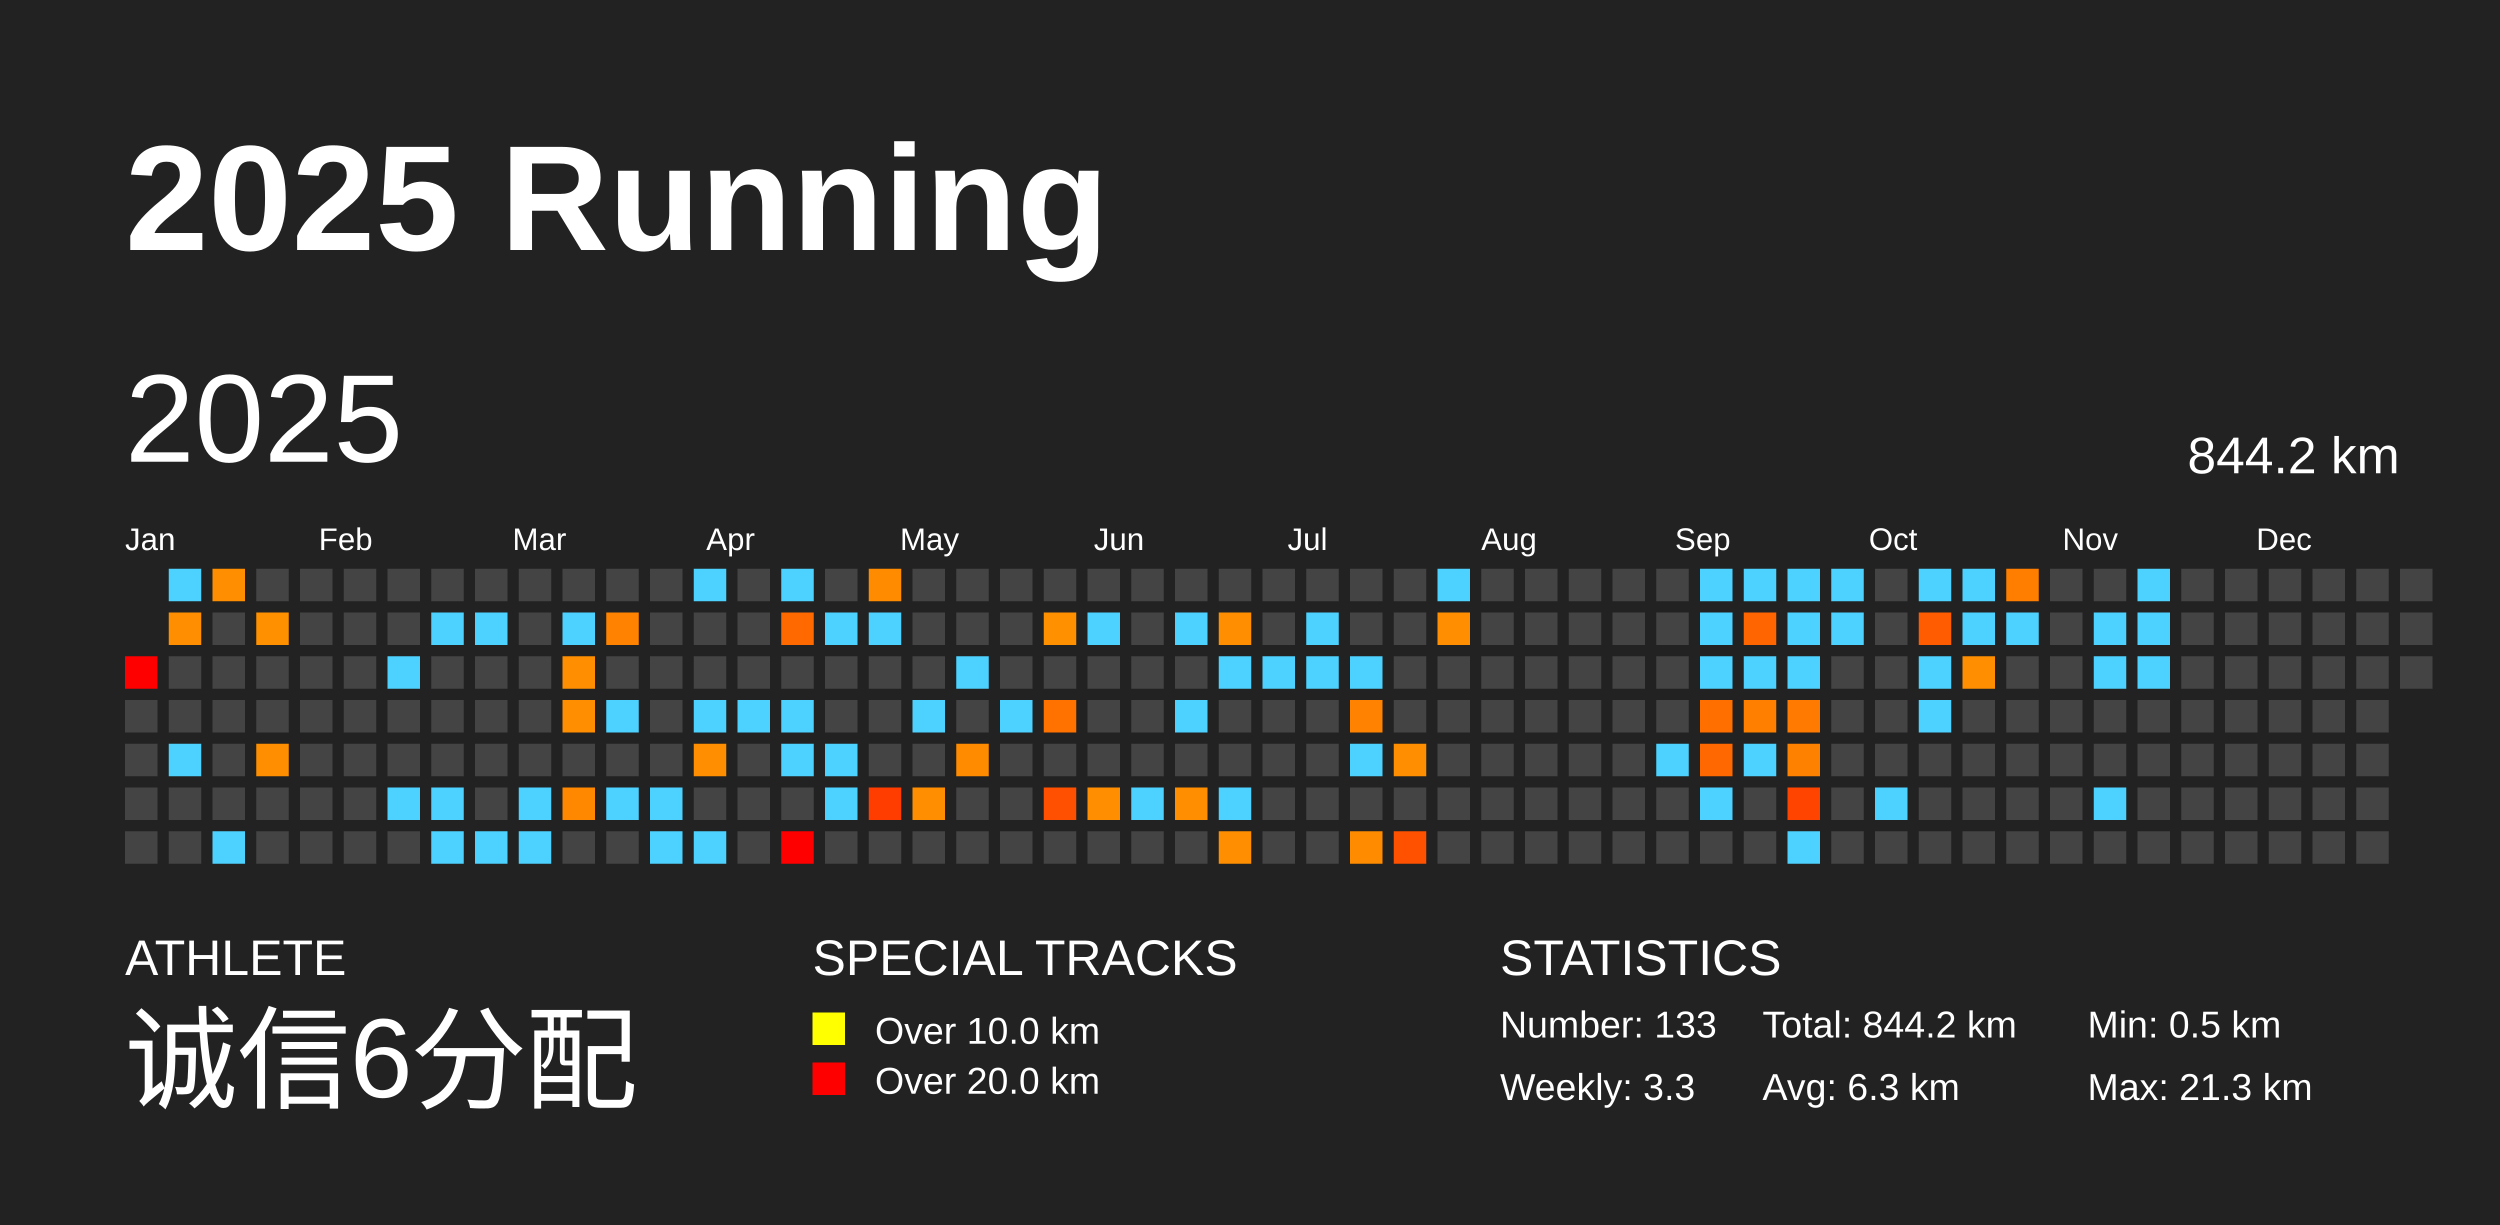
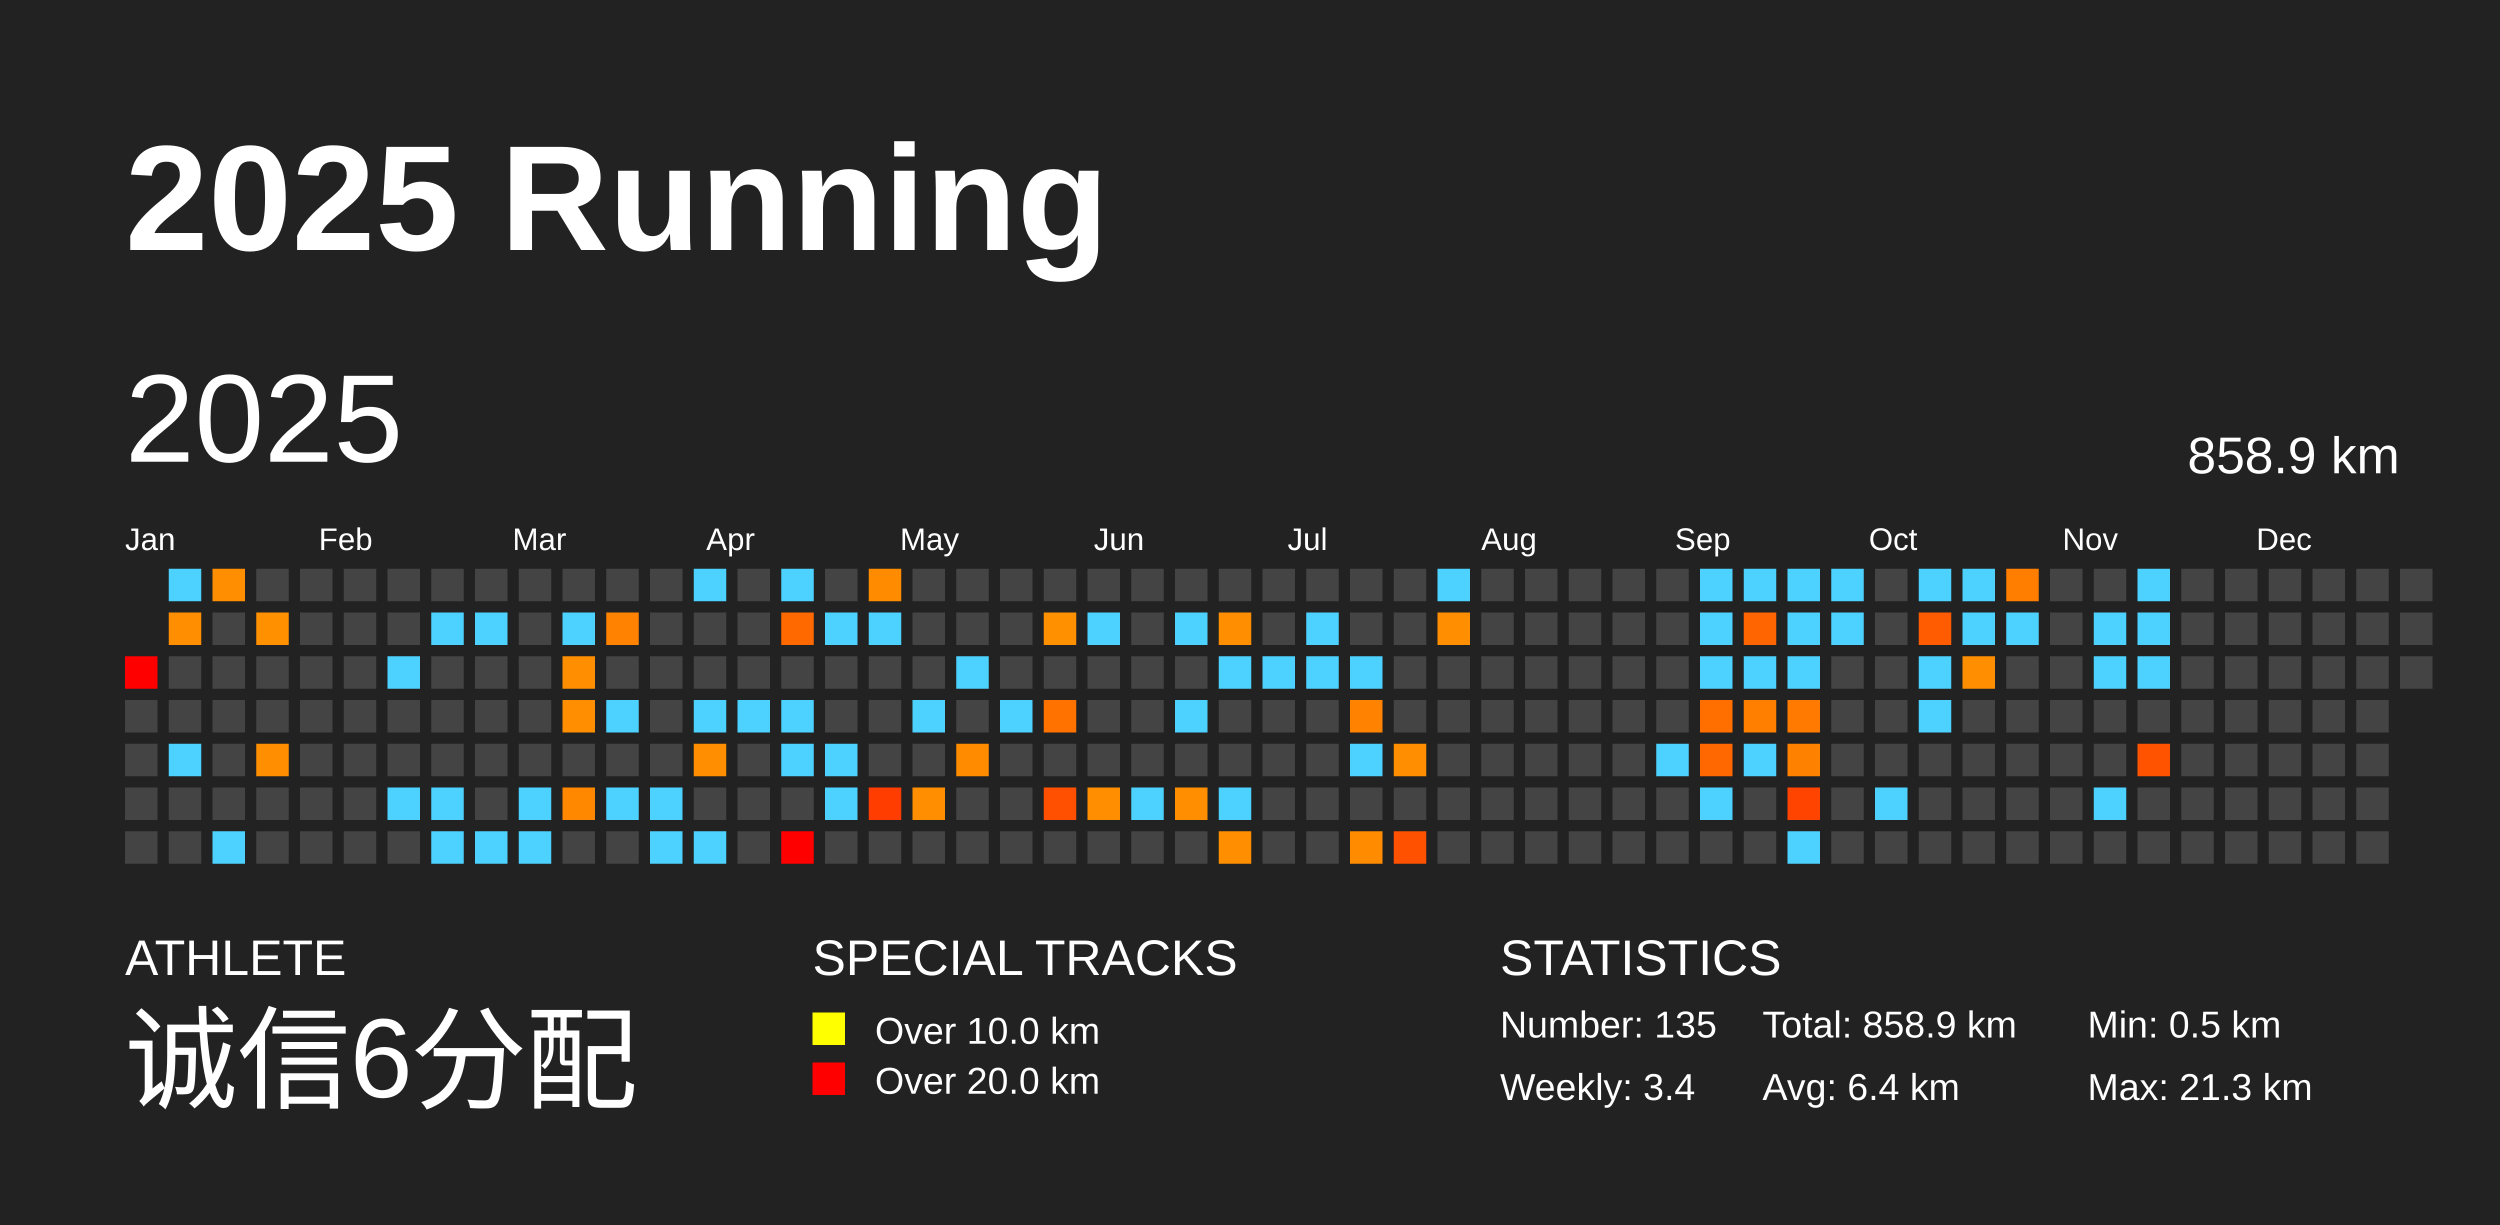
<svg xmlns="http://www.w3.org/2000/svg" baseProfile="full" height="98mm" version="1.1" viewBox="0,0,200,98" width="200mm">
  <defs />
  <rect fill="#222222" height="98" width="200" x="0" y="0" />
  <text fill="#FFFFFF" style="font-size:12px; font-family:Arial; font-weight:bold;" x="10" y="20">2025 Running</text>
  <text fill="#FFFFFF" style="font-size:4px; font-family:Arial" x="10" y="78">ATHLETE</text>
  <text fill="#FFFFFF" style="font-size:9px; font-family:Arial" x="10" y="88">诚信6分配</text>
  <text fill="#FFFFFF" style="font-size:4px; font-family:Arial" x="65" y="78">SPECIAL TRACKS</text>
  <rect fill="yellow" height="2.6" width="2.6" x="65" y="81" />
  <text fill="#FFFFFF" style="font-size:3px; font-family:Arial" x="70" y="83.5">Over 10.0 km</text>
  <rect fill="red" height="2.6" width="2.6" x="65" y="85" />
  <text fill="#FFFFFF" style="font-size:3px; font-family:Arial" x="70" y="87.5">Over 20.0 km</text>
  <text fill="#FFFFFF" style="font-size:4px; font-family:Arial" x="120" y="78">STATISTICS</text>
-   <text fill="#FFFFFF" style="font-size:3px; font-family:Arial" x="120" y="83">Number: 133</text>
-   <text fill="#FFFFFF" style="font-size:3px; font-family:Arial" x="120" y="88">Weekly: 3.3</text>
-   <text fill="#FFFFFF" style="font-size:3px; font-family:Arial" x="141" y="83">Total: 844.2 km</text>
-   <text fill="#FFFFFF" style="font-size:3px; font-family:Arial" x="141" y="88">Avg: 6.3 km</text>
+   <text fill="#FFFFFF" style="font-size:3px; font-family:Arial" x="120" y="83">Number: 135</text>
+   <text fill="#FFFFFF" style="font-size:3px; font-family:Arial" x="120" y="88">Weekly: 3.4</text>
+   <text fill="#FFFFFF" style="font-size:3px; font-family:Arial" x="141" y="83">Total: 858.9 km</text>
+   <text fill="#FFFFFF" style="font-size:3px; font-family:Arial" x="141" y="88">Avg: 6.4 km</text>
  <text fill="#FFFFFF" style="font-size:3px; font-family:Arial" x="167" y="83">Min: 0.5 km</text>
  <text fill="#FFFFFF" style="font-size:3px; font-family:Arial" x="167" y="88">Max: 21.3 km</text>
  <text dominant-baseline="hanging" fill="#FFFFFF" style="font-size:10.0px; font-family:Arial;" x="10" y="30">2025</text>
-   <text dominant-baseline="hanging" fill="#FFFFFF" style="font-size:4.125px; font-family:Arial;" x="175" y="35">844.2 km</text>
+   <text dominant-baseline="hanging" fill="#FFFFFF" style="font-size:4.125px; font-family:Arial;" x="175" y="35">858.9 km</text>
  <text fill="#FFFFFF" style="font-size:2.5px; font-family:Arial" x="10.0" y="44">Jan</text>
  <text fill="#FFFFFF" style="font-size:2.5px; font-family:Arial" x="25.5" y="44">Feb</text>
  <text fill="#FFFFFF" style="font-size:2.5px; font-family:Arial" x="41.0" y="44">Mar</text>
  <text fill="#FFFFFF" style="font-size:2.5px; font-family:Arial" x="56.5" y="44">Apr</text>
  <text fill="#FFFFFF" style="font-size:2.5px; font-family:Arial" x="72.0" y="44">May</text>
  <text fill="#FFFFFF" style="font-size:2.5px; font-family:Arial" x="87.5" y="44">Jun</text>
  <text fill="#FFFFFF" style="font-size:2.5px; font-family:Arial" x="103.0" y="44">Jul</text>
  <text fill="#FFFFFF" style="font-size:2.5px; font-family:Arial" x="118.5" y="44">Aug</text>
  <text fill="#FFFFFF" style="font-size:2.5px; font-family:Arial" x="134.0" y="44">Sep</text>
  <text fill="#FFFFFF" style="font-size:2.5px; font-family:Arial" x="149.5" y="44">Oct</text>
  <text fill="#FFFFFF" style="font-size:2.5px; font-family:Arial" x="165.0" y="44">Nov</text>
  <text fill="#FFFFFF" style="font-size:2.5px; font-family:Arial" x="180.5" y="44">Dec</text>
  <rect fill="red" height="2.6" width="2.6" x="10.0" y="52.5" />
  <rect fill="#444444" height="2.6" width="2.6" x="10.0" y="56.0" />
  <rect fill="#444444" height="2.6" width="2.6" x="10.0" y="59.5" />
  <rect fill="#444444" height="2.6" width="2.6" x="10.0" y="63.0" />
  <rect fill="#444444" height="2.6" width="2.6" x="10.0" y="66.5" />
  <rect fill="#4dd2ff" height="2.6" width="2.6" x="13.5" y="45.5" />
  <rect fill="#ff8f00" height="2.6" width="2.6" x="13.5" y="49.0" />
  <rect fill="#444444" height="2.6" width="2.6" x="13.5" y="52.5" />
  <rect fill="#444444" height="2.6" width="2.6" x="13.5" y="56.0" />
  <rect fill="#4dd2ff" height="2.6" width="2.6" x="13.5" y="59.5" />
  <rect fill="#444444" height="2.6" width="2.6" x="13.5" y="63.0" />
  <rect fill="#444444" height="2.6" width="2.6" x="13.5" y="66.5" />
  <rect fill="#ff8f00" height="2.6" width="2.6" x="17.0" y="45.5" />
  <rect fill="#444444" height="2.6" width="2.6" x="17.0" y="49.0" />
  <rect fill="#444444" height="2.6" width="2.6" x="17.0" y="52.5" />
  <rect fill="#444444" height="2.6" width="2.6" x="17.0" y="56.0" />
  <rect fill="#444444" height="2.6" width="2.6" x="17.0" y="59.5" />
  <rect fill="#444444" height="2.6" width="2.6" x="17.0" y="63.0" />
  <rect fill="#4dd2ff" height="2.6" width="2.6" x="17.0" y="66.5" />
  <rect fill="#444444" height="2.6" width="2.6" x="20.5" y="45.5" />
  <rect fill="#ff9000" height="2.6" width="2.6" x="20.5" y="49.0" />
  <rect fill="#444444" height="2.6" width="2.6" x="20.5" y="52.5" />
  <rect fill="#444444" height="2.6" width="2.6" x="20.5" y="56.0" />
  <rect fill="#ff8f00" height="2.6" width="2.6" x="20.5" y="59.5" />
  <rect fill="#444444" height="2.6" width="2.6" x="20.5" y="63.0" />
  <rect fill="#444444" height="2.6" width="2.6" x="20.5" y="66.5" />
  <rect fill="#444444" height="2.6" width="2.6" x="24.0" y="45.5" />
  <rect fill="#444444" height="2.6" width="2.6" x="24.0" y="49.0" />
  <rect fill="#444444" height="2.6" width="2.6" x="24.0" y="52.5" />
  <rect fill="#444444" height="2.6" width="2.6" x="24.0" y="56.0" />
  <rect fill="#444444" height="2.6" width="2.6" x="24.0" y="59.5" />
  <rect fill="#444444" height="2.6" width="2.6" x="24.0" y="63.0" />
  <rect fill="#444444" height="2.6" width="2.6" x="24.0" y="66.5" />
  <rect fill="#444444" height="2.6" width="2.6" x="27.5" y="45.5" />
  <rect fill="#444444" height="2.6" width="2.6" x="27.5" y="49.0" />
  <rect fill="#444444" height="2.6" width="2.6" x="27.5" y="52.5" />
  <rect fill="#444444" height="2.6" width="2.6" x="27.5" y="56.0" />
  <rect fill="#444444" height="2.6" width="2.6" x="27.5" y="59.5" />
  <rect fill="#444444" height="2.6" width="2.6" x="27.5" y="63.0" />
  <rect fill="#444444" height="2.6" width="2.6" x="27.5" y="66.5" />
  <rect fill="#444444" height="2.6" width="2.6" x="31.0" y="45.5" />
  <rect fill="#444444" height="2.6" width="2.6" x="31.0" y="49.0" />
  <rect fill="#4dd2ff" height="2.6" width="2.6" x="31.0" y="52.5" />
  <rect fill="#444444" height="2.6" width="2.6" x="31.0" y="56.0" />
  <rect fill="#444444" height="2.6" width="2.6" x="31.0" y="59.5" />
  <rect fill="#4dd2ff" height="2.6" width="2.6" x="31.0" y="63.0" />
  <rect fill="#444444" height="2.6" width="2.6" x="31.0" y="66.5" />
  <rect fill="#444444" height="2.6" width="2.6" x="34.5" y="45.5" />
  <rect fill="#4dd2ff" height="2.6" width="2.6" x="34.5" y="49.0" />
  <rect fill="#444444" height="2.6" width="2.6" x="34.5" y="52.5" />
  <rect fill="#444444" height="2.6" width="2.6" x="34.5" y="56.0" />
  <rect fill="#444444" height="2.6" width="2.6" x="34.5" y="59.5" />
  <rect fill="#4dd2ff" height="2.6" width="2.6" x="34.5" y="63.0" />
  <rect fill="#4dd2ff" height="2.6" width="2.6" x="34.5" y="66.5" />
  <rect fill="#444444" height="2.6" width="2.6" x="38.0" y="45.5" />
  <rect fill="#4dd2ff" height="2.6" width="2.6" x="38.0" y="49.0" />
  <rect fill="#444444" height="2.6" width="2.6" x="38.0" y="52.5" />
  <rect fill="#444444" height="2.6" width="2.6" x="38.0" y="56.0" />
  <rect fill="#444444" height="2.6" width="2.6" x="38.0" y="59.5" />
  <rect fill="#444444" height="2.6" width="2.6" x="38.0" y="63.0" />
  <rect fill="#4dd2ff" height="2.6" width="2.6" x="38.0" y="66.5" />
  <rect fill="#444444" height="2.6" width="2.6" x="41.5" y="45.5" />
  <rect fill="#444444" height="2.6" width="2.6" x="41.5" y="49.0" />
  <rect fill="#444444" height="2.6" width="2.6" x="41.5" y="52.5" />
  <rect fill="#444444" height="2.6" width="2.6" x="41.5" y="56.0" />
  <rect fill="#444444" height="2.6" width="2.6" x="41.5" y="59.5" />
  <rect fill="#4dd2ff" height="2.6" width="2.6" x="41.5" y="63.0" />
  <rect fill="#4dd2ff" height="2.6" width="2.6" x="41.5" y="66.5" />
  <rect fill="#444444" height="2.6" width="2.6" x="45.0" y="45.5" />
  <rect fill="#4dd2ff" height="2.6" width="2.6" x="45.0" y="49.0" />
  <rect fill="#ff8f00" height="2.6" width="2.6" x="45.0" y="52.5" />
  <rect fill="#ff8e00" height="2.6" width="2.6" x="45.0" y="56.0" />
  <rect fill="#444444" height="2.6" width="2.6" x="45.0" y="59.5" />
  <rect fill="#ff8800" height="2.6" width="2.6" x="45.0" y="63.0" />
  <rect fill="#444444" height="2.6" width="2.6" x="45.0" y="66.5" />
  <rect fill="#444444" height="2.6" width="2.6" x="48.5" y="45.5" />
  <rect fill="#ff8300" height="2.6" width="2.6" x="48.5" y="49.0" />
  <rect fill="#444444" height="2.6" width="2.6" x="48.5" y="52.5" />
  <rect fill="#4dd2ff" height="2.6" width="2.6" x="48.5" y="56.0" />
  <rect fill="#444444" height="2.6" width="2.6" x="48.5" y="59.5" />
  <rect fill="#4dd2ff" height="2.6" width="2.6" x="48.5" y="63.0" />
  <rect fill="#444444" height="2.6" width="2.6" x="48.5" y="66.5" />
  <rect fill="#444444" height="2.6" width="2.6" x="52.0" y="45.5" />
  <rect fill="#444444" height="2.6" width="2.6" x="52.0" y="49.0" />
  <rect fill="#444444" height="2.6" width="2.6" x="52.0" y="52.5" />
  <rect fill="#444444" height="2.6" width="2.6" x="52.0" y="56.0" />
  <rect fill="#444444" height="2.6" width="2.6" x="52.0" y="59.5" />
  <rect fill="#4dd2ff" height="2.6" width="2.6" x="52.0" y="63.0" />
  <rect fill="#4dd2ff" height="2.6" width="2.6" x="52.0" y="66.5" />
  <rect fill="#4dd2ff" height="2.6" width="2.6" x="55.5" y="45.5" />
  <rect fill="#444444" height="2.6" width="2.6" x="55.5" y="49.0" />
  <rect fill="#444444" height="2.6" width="2.6" x="55.5" y="52.5" />
  <rect fill="#4dd2ff" height="2.6" width="2.6" x="55.5" y="56.0" />
  <rect fill="#ff8f00" height="2.6" width="2.6" x="55.5" y="59.5" />
  <rect fill="#444444" height="2.6" width="2.6" x="55.5" y="63.0" />
  <rect fill="#4dd2ff" height="2.6" width="2.6" x="55.5" y="66.5" />
  <rect fill="#444444" height="2.6" width="2.6" x="59.0" y="45.5" />
  <rect fill="#444444" height="2.6" width="2.6" x="59.0" y="49.0" />
  <rect fill="#444444" height="2.6" width="2.6" x="59.0" y="52.5" />
  <rect fill="#4dd2ff" height="2.6" width="2.6" x="59.0" y="56.0" />
  <rect fill="#444444" height="2.6" width="2.6" x="59.0" y="59.5" />
  <rect fill="#444444" height="2.6" width="2.6" x="59.0" y="63.0" />
  <rect fill="#444444" height="2.6" width="2.6" x="59.0" y="66.5" />
  <rect fill="#4dd2ff" height="2.6" width="2.6" x="62.5" y="45.5" />
  <rect fill="#ff6900" height="2.6" width="2.6" x="62.5" y="49.0" />
  <rect fill="#444444" height="2.6" width="2.6" x="62.5" y="52.5" />
  <rect fill="#4dd2ff" height="2.6" width="2.6" x="62.5" y="56.0" />
  <rect fill="#4dd2ff" height="2.6" width="2.6" x="62.5" y="59.5" />
  <rect fill="#444444" height="2.6" width="2.6" x="62.5" y="63.0" />
  <rect fill="red" height="2.6" width="2.6" x="62.5" y="66.5" />
  <rect fill="#444444" height="2.6" width="2.6" x="66.0" y="45.5" />
  <rect fill="#4dd2ff" height="2.6" width="2.6" x="66.0" y="49.0" />
  <rect fill="#444444" height="2.6" width="2.6" x="66.0" y="52.5" />
  <rect fill="#444444" height="2.6" width="2.6" x="66.0" y="56.0" />
  <rect fill="#4dd2ff" height="2.6" width="2.6" x="66.0" y="59.5" />
  <rect fill="#4dd2ff" height="2.6" width="2.6" x="66.0" y="63.0" />
  <rect fill="#444444" height="2.6" width="2.6" x="66.0" y="66.5" />
  <rect fill="#ff8c00" height="2.6" width="2.6" x="69.5" y="45.5" />
  <rect fill="#4dd2ff" height="2.6" width="2.6" x="69.5" y="49.0" />
  <rect fill="#444444" height="2.6" width="2.6" x="69.5" y="52.5" />
  <rect fill="#444444" height="2.6" width="2.6" x="69.5" y="56.0" />
  <rect fill="#444444" height="2.6" width="2.6" x="69.5" y="59.5" />
  <rect fill="#ff3d00" height="2.6" width="2.6" x="69.5" y="63.0" />
  <rect fill="#444444" height="2.6" width="2.6" x="69.5" y="66.5" />
  <rect fill="#444444" height="2.6" width="2.6" x="73.0" y="45.5" />
  <rect fill="#444444" height="2.6" width="2.6" x="73.0" y="49.0" />
  <rect fill="#444444" height="2.6" width="2.6" x="73.0" y="52.5" />
  <rect fill="#4dd2ff" height="2.6" width="2.6" x="73.0" y="56.0" />
  <rect fill="#444444" height="2.6" width="2.6" x="73.0" y="59.5" />
  <rect fill="#ff8f00" height="2.6" width="2.6" x="73.0" y="63.0" />
  <rect fill="#444444" height="2.6" width="2.6" x="73.0" y="66.5" />
  <rect fill="#444444" height="2.6" width="2.6" x="76.5" y="45.5" />
  <rect fill="#444444" height="2.6" width="2.6" x="76.5" y="49.0" />
  <rect fill="#4dd2ff" height="2.6" width="2.6" x="76.5" y="52.5" />
  <rect fill="#444444" height="2.6" width="2.6" x="76.5" y="56.0" />
  <rect fill="#ff8c00" height="2.6" width="2.6" x="76.5" y="59.5" />
  <rect fill="#444444" height="2.6" width="2.6" x="76.5" y="63.0" />
  <rect fill="#444444" height="2.6" width="2.6" x="76.5" y="66.5" />
  <rect fill="#444444" height="2.6" width="2.6" x="80.0" y="45.5" />
  <rect fill="#444444" height="2.6" width="2.6" x="80.0" y="49.0" />
  <rect fill="#444444" height="2.6" width="2.6" x="80.0" y="52.5" />
  <rect fill="#4dd2ff" height="2.6" width="2.6" x="80.0" y="56.0" />
  <rect fill="#444444" height="2.6" width="2.6" x="80.0" y="59.5" />
  <rect fill="#444444" height="2.6" width="2.6" x="80.0" y="63.0" />
  <rect fill="#444444" height="2.6" width="2.6" x="80.0" y="66.5" />
  <rect fill="#444444" height="2.6" width="2.6" x="83.5" y="45.5" />
  <rect fill="#ff9000" height="2.6" width="2.6" x="83.5" y="49.0" />
  <rect fill="#444444" height="2.6" width="2.6" x="83.5" y="52.5" />
  <rect fill="#ff7200" height="2.6" width="2.6" x="83.5" y="56.0" />
  <rect fill="#444444" height="2.6" width="2.6" x="83.5" y="59.5" />
  <rect fill="#ff4f00" height="2.6" width="2.6" x="83.5" y="63.0" />
  <rect fill="#444444" height="2.6" width="2.6" x="83.5" y="66.5" />
  <rect fill="#444444" height="2.6" width="2.6" x="87.0" y="45.5" />
  <rect fill="#4dd2ff" height="2.6" width="2.6" x="87.0" y="49.0" />
  <rect fill="#444444" height="2.6" width="2.6" x="87.0" y="52.5" />
  <rect fill="#444444" height="2.6" width="2.6" x="87.0" y="56.0" />
  <rect fill="#444444" height="2.6" width="2.6" x="87.0" y="59.5" />
  <rect fill="#ff8f00" height="2.6" width="2.6" x="87.0" y="63.0" />
  <rect fill="#444444" height="2.6" width="2.6" x="87.0" y="66.5" />
  <rect fill="#444444" height="2.6" width="2.6" x="90.5" y="45.5" />
  <rect fill="#444444" height="2.6" width="2.6" x="90.5" y="49.0" />
  <rect fill="#444444" height="2.6" width="2.6" x="90.5" y="52.5" />
  <rect fill="#444444" height="2.6" width="2.6" x="90.5" y="56.0" />
  <rect fill="#444444" height="2.6" width="2.6" x="90.5" y="59.5" />
  <rect fill="#4dd2ff" height="2.6" width="2.6" x="90.5" y="63.0" />
  <rect fill="#444444" height="2.6" width="2.6" x="90.5" y="66.5" />
  <rect fill="#444444" height="2.6" width="2.6" x="94.0" y="45.5" />
  <rect fill="#4dd2ff" height="2.6" width="2.6" x="94.0" y="49.0" />
  <rect fill="#444444" height="2.6" width="2.6" x="94.0" y="52.5" />
  <rect fill="#4dd2ff" height="2.6" width="2.6" x="94.0" y="56.0" />
  <rect fill="#444444" height="2.6" width="2.6" x="94.0" y="59.5" />
  <rect fill="#ff8e00" height="2.6" width="2.6" x="94.0" y="63.0" />
  <rect fill="#444444" height="2.6" width="2.6" x="94.0" y="66.5" />
  <rect fill="#444444" height="2.6" width="2.6" x="97.5" y="45.5" />
  <rect fill="#ff8f00" height="2.6" width="2.6" x="97.5" y="49.0" />
  <rect fill="#4dd2ff" height="2.6" width="2.6" x="97.5" y="52.5" />
  <rect fill="#444444" height="2.6" width="2.6" x="97.5" y="56.0" />
  <rect fill="#444444" height="2.6" width="2.6" x="97.5" y="59.5" />
  <rect fill="#4dd2ff" height="2.6" width="2.6" x="97.5" y="63.0" />
  <rect fill="#ff8f00" height="2.6" width="2.6" x="97.5" y="66.5" />
  <rect fill="#444444" height="2.6" width="2.6" x="101.0" y="45.5" />
  <rect fill="#444444" height="2.6" width="2.6" x="101.0" y="49.0" />
  <rect fill="#4dd2ff" height="2.6" width="2.6" x="101.0" y="52.5" />
  <rect fill="#444444" height="2.6" width="2.6" x="101.0" y="56.0" />
  <rect fill="#444444" height="2.6" width="2.6" x="101.0" y="59.5" />
  <rect fill="#444444" height="2.6" width="2.6" x="101.0" y="63.0" />
  <rect fill="#444444" height="2.6" width="2.6" x="101.0" y="66.5" />
  <rect fill="#444444" height="2.6" width="2.6" x="104.5" y="45.5" />
  <rect fill="#4dd2ff" height="2.6" width="2.6" x="104.5" y="49.0" />
  <rect fill="#4dd2ff" height="2.6" width="2.6" x="104.5" y="52.5" />
  <rect fill="#444444" height="2.6" width="2.6" x="104.5" y="56.0" />
  <rect fill="#444444" height="2.6" width="2.6" x="104.5" y="59.5" />
  <rect fill="#444444" height="2.6" width="2.6" x="104.5" y="63.0" />
  <rect fill="#444444" height="2.6" width="2.6" x="104.5" y="66.5" />
  <rect fill="#444444" height="2.6" width="2.6" x="108.0" y="45.5" />
  <rect fill="#444444" height="2.6" width="2.6" x="108.0" y="49.0" />
  <rect fill="#4dd2ff" height="2.6" width="2.6" x="108.0" y="52.5" />
  <rect fill="#ff8300" height="2.6" width="2.6" x="108.0" y="56.0" />
  <rect fill="#4dd2ff" height="2.6" width="2.6" x="108.0" y="59.5" />
  <rect fill="#444444" height="2.6" width="2.6" x="108.0" y="63.0" />
  <rect fill="#ff8c00" height="2.6" width="2.6" x="108.0" y="66.5" />
  <rect fill="#444444" height="2.6" width="2.6" x="111.5" y="45.5" />
  <rect fill="#444444" height="2.6" width="2.6" x="111.5" y="49.0" />
  <rect fill="#444444" height="2.6" width="2.6" x="111.5" y="52.5" />
  <rect fill="#444444" height="2.6" width="2.6" x="111.5" y="56.0" />
  <rect fill="#ff8f00" height="2.6" width="2.6" x="111.5" y="59.5" />
  <rect fill="#444444" height="2.6" width="2.6" x="111.5" y="63.0" />
  <rect fill="#ff5100" height="2.6" width="2.6" x="111.5" y="66.5" />
  <rect fill="#4dd2ff" height="2.6" width="2.6" x="115.0" y="45.5" />
  <rect fill="#ff8f00" height="2.6" width="2.6" x="115.0" y="49.0" />
  <rect fill="#444444" height="2.6" width="2.6" x="115.0" y="52.5" />
  <rect fill="#444444" height="2.6" width="2.6" x="115.0" y="56.0" />
  <rect fill="#444444" height="2.6" width="2.6" x="115.0" y="59.5" />
  <rect fill="#444444" height="2.6" width="2.6" x="115.0" y="63.0" />
  <rect fill="#444444" height="2.6" width="2.6" x="115.0" y="66.5" />
  <rect fill="#444444" height="2.6" width="2.6" x="118.5" y="45.5" />
  <rect fill="#444444" height="2.6" width="2.6" x="118.5" y="49.0" />
  <rect fill="#444444" height="2.6" width="2.6" x="118.5" y="52.5" />
  <rect fill="#444444" height="2.6" width="2.6" x="118.5" y="56.0" />
  <rect fill="#444444" height="2.6" width="2.6" x="118.5" y="59.5" />
  <rect fill="#444444" height="2.6" width="2.6" x="118.5" y="63.0" />
  <rect fill="#444444" height="2.6" width="2.6" x="118.5" y="66.5" />
  <rect fill="#444444" height="2.6" width="2.6" x="122.0" y="45.5" />
  <rect fill="#444444" height="2.6" width="2.6" x="122.0" y="49.0" />
  <rect fill="#444444" height="2.6" width="2.6" x="122.0" y="52.5" />
  <rect fill="#444444" height="2.6" width="2.6" x="122.0" y="56.0" />
  <rect fill="#444444" height="2.6" width="2.6" x="122.0" y="59.5" />
  <rect fill="#444444" height="2.6" width="2.6" x="122.0" y="63.0" />
  <rect fill="#444444" height="2.6" width="2.6" x="122.0" y="66.5" />
  <rect fill="#444444" height="2.6" width="2.6" x="125.5" y="45.5" />
  <rect fill="#444444" height="2.6" width="2.6" x="125.5" y="49.0" />
  <rect fill="#444444" height="2.6" width="2.6" x="125.5" y="52.5" />
  <rect fill="#444444" height="2.6" width="2.6" x="125.5" y="56.0" />
  <rect fill="#444444" height="2.6" width="2.6" x="125.5" y="59.5" />
  <rect fill="#444444" height="2.6" width="2.6" x="125.5" y="63.0" />
  <rect fill="#444444" height="2.6" width="2.6" x="125.5" y="66.5" />
  <rect fill="#444444" height="2.6" width="2.6" x="129.0" y="45.5" />
  <rect fill="#444444" height="2.6" width="2.6" x="129.0" y="49.0" />
  <rect fill="#444444" height="2.6" width="2.6" x="129.0" y="52.5" />
  <rect fill="#444444" height="2.6" width="2.6" x="129.0" y="56.0" />
  <rect fill="#444444" height="2.6" width="2.6" x="129.0" y="59.5" />
  <rect fill="#444444" height="2.6" width="2.6" x="129.0" y="63.0" />
  <rect fill="#444444" height="2.6" width="2.6" x="129.0" y="66.5" />
  <rect fill="#444444" height="2.6" width="2.6" x="132.5" y="45.5" />
  <rect fill="#444444" height="2.6" width="2.6" x="132.5" y="49.0" />
  <rect fill="#444444" height="2.6" width="2.6" x="132.5" y="52.5" />
  <rect fill="#444444" height="2.6" width="2.6" x="132.5" y="56.0" />
  <rect fill="#4dd2ff" height="2.6" width="2.6" x="132.5" y="59.5" />
  <rect fill="#444444" height="2.6" width="2.6" x="132.5" y="63.0" />
  <rect fill="#444444" height="2.6" width="2.6" x="132.5" y="66.5" />
  <rect fill="#4dd2ff" height="2.6" width="2.6" x="136.0" y="45.5" />
  <rect fill="#4dd2ff" height="2.6" width="2.6" x="136.0" y="49.0" />
  <rect fill="#4dd2ff" height="2.6" width="2.6" x="136.0" y="52.5" />
  <rect fill="#ff6f00" height="2.6" width="2.6" x="136.0" y="56.0" />
  <rect fill="#ff6800" height="2.6" width="2.6" x="136.0" y="59.5" />
  <rect fill="#4dd2ff" height="2.6" width="2.6" x="136.0" y="63.0" />
  <rect fill="#444444" height="2.6" width="2.6" x="136.0" y="66.5" />
  <rect fill="#4dd2ff" height="2.6" width="2.6" x="139.5" y="45.5" />
  <rect fill="#ff6500" height="2.6" width="2.6" x="139.5" y="49.0" />
  <rect fill="#4dd2ff" height="2.6" width="2.6" x="139.5" y="52.5" />
  <rect fill="#ff7f00" height="2.6" width="2.6" x="139.5" y="56.0" />
  <rect fill="#4dd2ff" height="2.6" width="2.6" x="139.5" y="59.5" />
  <rect fill="#444444" height="2.6" width="2.6" x="139.5" y="63.0" />
  <rect fill="#444444" height="2.6" width="2.6" x="139.5" y="66.5" />
  <rect fill="#4dd2ff" height="2.6" width="2.6" x="143.0" y="45.5" />
  <rect fill="#4dd2ff" height="2.6" width="2.6" x="143.0" y="49.0" />
  <rect fill="#4dd2ff" height="2.6" width="2.6" x="143.0" y="52.5" />
  <rect fill="#ff7a00" height="2.6" width="2.6" x="143.0" y="56.0" />
  <rect fill="#ff8100" height="2.6" width="2.6" x="143.0" y="59.5" />
  <rect fill="#ff4400" height="2.6" width="2.6" x="143.0" y="63.0" />
  <rect fill="#4dd2ff" height="2.6" width="2.6" x="143.0" y="66.5" />
  <rect fill="#4dd2ff" height="2.6" width="2.6" x="146.5" y="45.5" />
  <rect fill="#4dd2ff" height="2.6" width="2.6" x="146.5" y="49.0" />
  <rect fill="#444444" height="2.6" width="2.6" x="146.5" y="52.5" />
  <rect fill="#444444" height="2.6" width="2.6" x="146.5" y="56.0" />
  <rect fill="#444444" height="2.6" width="2.6" x="146.5" y="59.5" />
  <rect fill="#444444" height="2.6" width="2.6" x="146.5" y="63.0" />
  <rect fill="#444444" height="2.6" width="2.6" x="146.5" y="66.5" />
  <rect fill="#444444" height="2.6" width="2.6" x="150.0" y="45.5" />
  <rect fill="#444444" height="2.6" width="2.6" x="150.0" y="49.0" />
  <rect fill="#444444" height="2.6" width="2.6" x="150.0" y="52.5" />
  <rect fill="#444444" height="2.6" width="2.6" x="150.0" y="56.0" />
  <rect fill="#444444" height="2.6" width="2.6" x="150.0" y="59.5" />
  <rect fill="#4dd2ff" height="2.6" width="2.6" x="150.0" y="63.0" />
  <rect fill="#444444" height="2.6" width="2.6" x="150.0" y="66.5" />
  <rect fill="#4dd2ff" height="2.6" width="2.6" x="153.5" y="45.5" />
  <rect fill="#ff5b00" height="2.6" width="2.6" x="153.5" y="49.0" />
  <rect fill="#4dd2ff" height="2.6" width="2.6" x="153.5" y="52.5" />
  <rect fill="#4dd2ff" height="2.6" width="2.6" x="153.5" y="56.0" />
  <rect fill="#444444" height="2.6" width="2.6" x="153.5" y="59.5" />
  <rect fill="#444444" height="2.6" width="2.6" x="153.5" y="63.0" />
  <rect fill="#444444" height="2.6" width="2.6" x="153.5" y="66.5" />
  <rect fill="#4dd2ff" height="2.6" width="2.6" x="157.0" y="45.5" />
  <rect fill="#4dd2ff" height="2.6" width="2.6" x="157.0" y="49.0" />
  <rect fill="#ff8f00" height="2.6" width="2.6" x="157.0" y="52.5" />
  <rect fill="#444444" height="2.6" width="2.6" x="157.0" y="56.0" />
  <rect fill="#444444" height="2.6" width="2.6" x="157.0" y="59.5" />
  <rect fill="#444444" height="2.6" width="2.6" x="157.0" y="63.0" />
  <rect fill="#444444" height="2.6" width="2.6" x="157.0" y="66.5" />
  <rect fill="#ff7e00" height="2.6" width="2.6" x="160.5" y="45.5" />
  <rect fill="#4dd2ff" height="2.6" width="2.6" x="160.5" y="49.0" />
  <rect fill="#444444" height="2.6" width="2.6" x="160.5" y="52.5" />
  <rect fill="#444444" height="2.6" width="2.6" x="160.5" y="56.0" />
  <rect fill="#444444" height="2.6" width="2.6" x="160.5" y="59.5" />
  <rect fill="#444444" height="2.6" width="2.6" x="160.5" y="63.0" />
  <rect fill="#444444" height="2.6" width="2.6" x="160.5" y="66.5" />
  <rect fill="#444444" height="2.6" width="2.6" x="164.0" y="45.5" />
  <rect fill="#444444" height="2.6" width="2.6" x="164.0" y="49.0" />
  <rect fill="#444444" height="2.6" width="2.6" x="164.0" y="52.5" />
  <rect fill="#444444" height="2.6" width="2.6" x="164.0" y="56.0" />
  <rect fill="#444444" height="2.6" width="2.6" x="164.0" y="59.5" />
  <rect fill="#444444" height="2.6" width="2.6" x="164.0" y="63.0" />
  <rect fill="#444444" height="2.6" width="2.6" x="164.0" y="66.5" />
  <rect fill="#444444" height="2.6" width="2.6" x="167.5" y="45.5" />
  <rect fill="#4dd2ff" height="2.6" width="2.6" x="167.5" y="49.0" />
  <rect fill="#4dd2ff" height="2.6" width="2.6" x="167.5" y="52.5" />
  <rect fill="#444444" height="2.6" width="2.6" x="167.5" y="56.0" />
  <rect fill="#444444" height="2.6" width="2.6" x="167.5" y="59.5" />
  <rect fill="#4dd2ff" height="2.6" width="2.6" x="167.5" y="63.0" />
  <rect fill="#444444" height="2.6" width="2.6" x="167.5" y="66.5" />
  <rect fill="#4dd2ff" height="2.6" width="2.6" x="171.0" y="45.5" />
  <rect fill="#4dd2ff" height="2.6" width="2.6" x="171.0" y="49.0" />
  <rect fill="#4dd2ff" height="2.6" width="2.6" x="171.0" y="52.5" />
  <rect fill="#444444" height="2.6" width="2.6" x="171.0" y="56.0" />
-   <rect fill="#444444" height="2.6" width="2.6" x="171.0" y="59.5" />
+   <rect fill="#ff5300" height="2.6" width="2.6" x="171.0" y="59.5" />
  <rect fill="#444444" height="2.6" width="2.6" x="171.0" y="63.0" />
  <rect fill="#444444" height="2.6" width="2.6" x="171.0" y="66.5" />
  <rect fill="#444444" height="2.6" width="2.6" x="174.5" y="45.5" />
  <rect fill="#444444" height="2.6" width="2.6" x="174.5" y="49.0" />
  <rect fill="#444444" height="2.6" width="2.6" x="174.5" y="52.5" />
  <rect fill="#444444" height="2.6" width="2.6" x="174.5" y="56.0" />
  <rect fill="#444444" height="2.6" width="2.6" x="174.5" y="59.5" />
  <rect fill="#444444" height="2.6" width="2.6" x="174.5" y="63.0" />
  <rect fill="#444444" height="2.6" width="2.6" x="174.5" y="66.5" />
  <rect fill="#444444" height="2.6" width="2.6" x="178.0" y="45.5" />
  <rect fill="#444444" height="2.6" width="2.6" x="178.0" y="49.0" />
  <rect fill="#444444" height="2.6" width="2.6" x="178.0" y="52.5" />
  <rect fill="#444444" height="2.6" width="2.6" x="178.0" y="56.0" />
  <rect fill="#444444" height="2.6" width="2.6" x="178.0" y="59.5" />
  <rect fill="#444444" height="2.6" width="2.6" x="178.0" y="63.0" />
  <rect fill="#444444" height="2.6" width="2.6" x="178.0" y="66.5" />
  <rect fill="#444444" height="2.6" width="2.6" x="181.5" y="45.5" />
  <rect fill="#444444" height="2.6" width="2.6" x="181.5" y="49.0" />
  <rect fill="#444444" height="2.6" width="2.6" x="181.5" y="52.5" />
  <rect fill="#444444" height="2.6" width="2.6" x="181.5" y="56.0" />
  <rect fill="#444444" height="2.6" width="2.6" x="181.5" y="59.5" />
  <rect fill="#444444" height="2.6" width="2.6" x="181.5" y="63.0" />
  <rect fill="#444444" height="2.6" width="2.6" x="181.5" y="66.5" />
  <rect fill="#444444" height="2.6" width="2.6" x="185.0" y="45.5" />
  <rect fill="#444444" height="2.6" width="2.6" x="185.0" y="49.0" />
  <rect fill="#444444" height="2.6" width="2.6" x="185.0" y="52.5" />
  <rect fill="#444444" height="2.6" width="2.6" x="185.0" y="56.0" />
  <rect fill="#444444" height="2.6" width="2.6" x="185.0" y="59.5" />
  <rect fill="#444444" height="2.6" width="2.6" x="185.0" y="63.0" />
  <rect fill="#444444" height="2.6" width="2.6" x="185.0" y="66.5" />
  <rect fill="#444444" height="2.6" width="2.6" x="188.5" y="45.5" />
  <rect fill="#444444" height="2.6" width="2.6" x="188.5" y="49.0" />
  <rect fill="#444444" height="2.6" width="2.6" x="188.5" y="52.5" />
  <rect fill="#444444" height="2.6" width="2.6" x="188.5" y="56.0" />
  <rect fill="#444444" height="2.6" width="2.6" x="188.5" y="59.5" />
  <rect fill="#444444" height="2.6" width="2.6" x="188.5" y="63.0" />
  <rect fill="#444444" height="2.6" width="2.6" x="188.5" y="66.5" />
  <rect fill="#444444" height="2.6" width="2.6" x="192.0" y="45.5" />
  <rect fill="#444444" height="2.6" width="2.6" x="192.0" y="49.0" />
  <rect fill="#444444" height="2.6" width="2.6" x="192.0" y="52.5" />
</svg>
